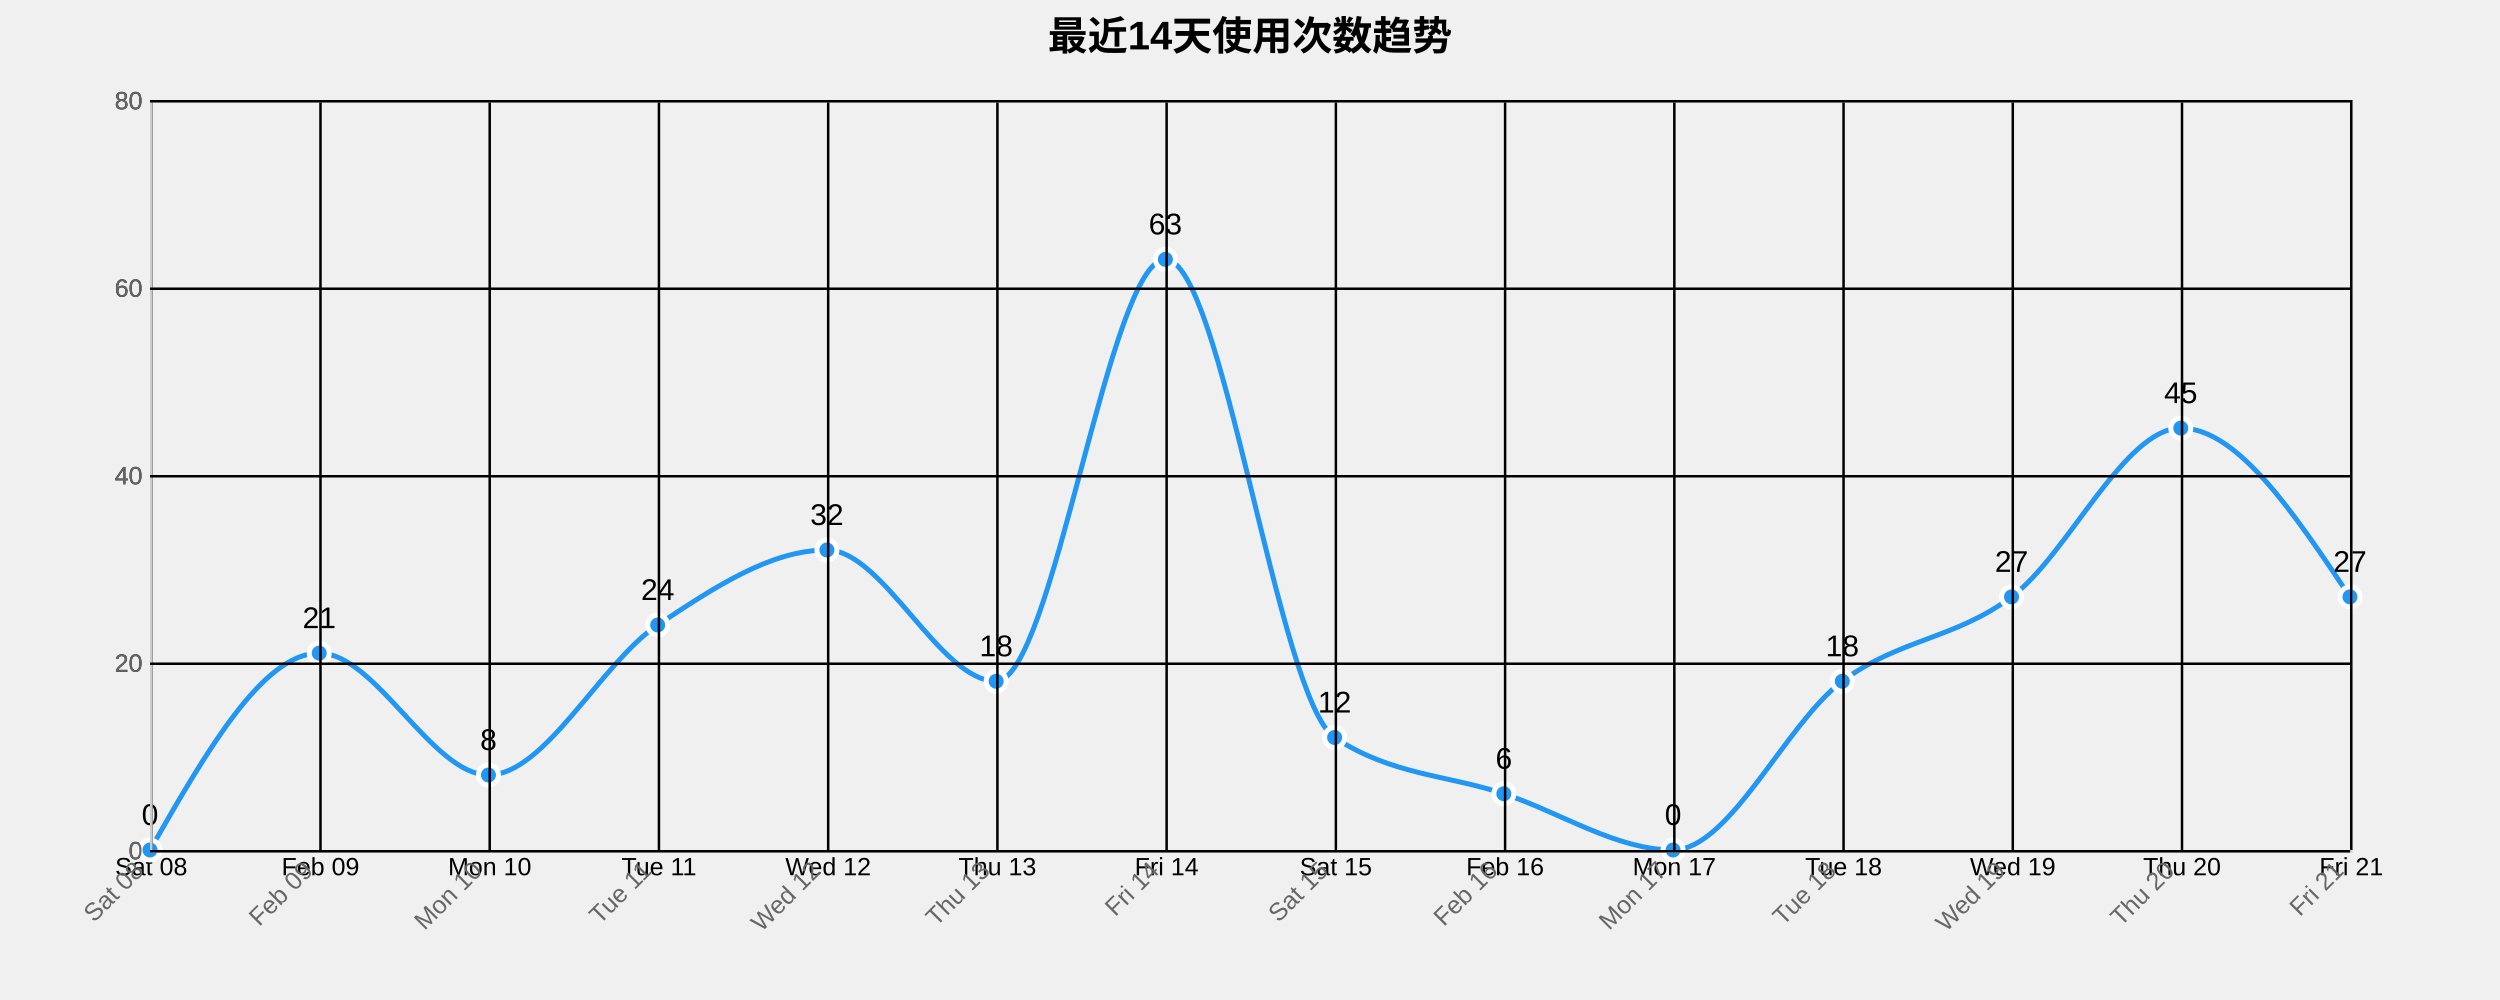
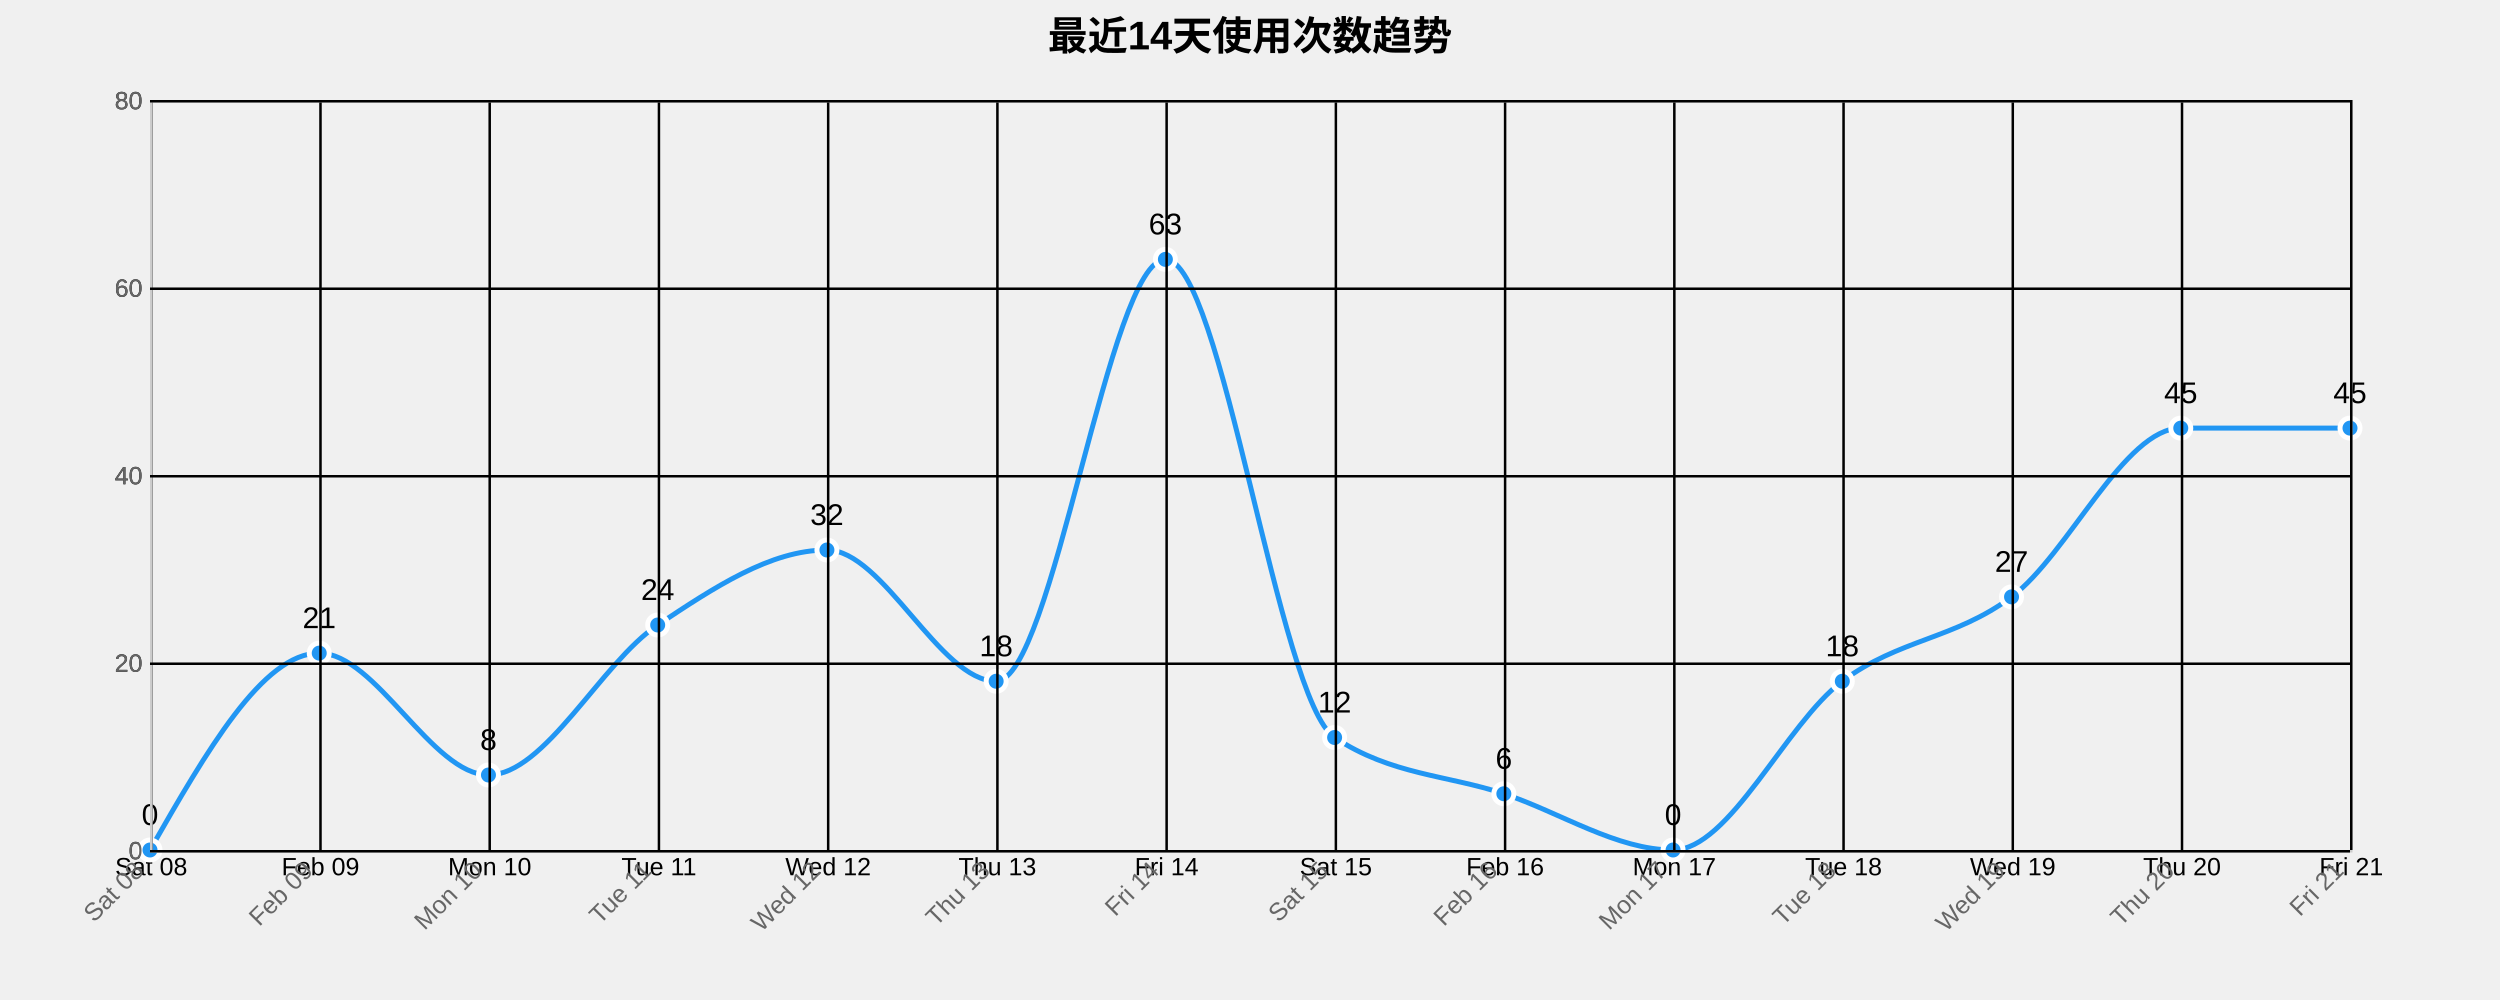
<svg xmlns="http://www.w3.org/2000/svg" width="1000" height="400">
  <g transform="translate(60,40)">
    <text x="440" y="-20" text-anchor="middle" style="font-size: 16px; font-weight: bold;">最近14天使用次数趋势</text>
    <g class="grid" transform="translate(0,300)" fill="none" font-size="10" font-family="sans-serif" text-anchor="middle">
      <path class="domain" stroke="currentColor" d="M0.5,-300V0.5H880.5V-300" />
      <g class="tick" opacity="1" transform="translate(0.5,0)">
        <line stroke="currentColor" y2="-300" />
        <text fill="currentColor" y="3" dy="0.71em">Sat 08</text>
      </g>
      <g class="tick" opacity="1" transform="translate(68.19231,0)">
        <line stroke="currentColor" y2="-300" />
        <text fill="currentColor" y="3" dy="0.71em">Feb 09</text>
      </g>
      <g class="tick" opacity="1" transform="translate(135.8846,0)">
        <line stroke="currentColor" y2="-300" />
        <text fill="currentColor" y="3" dy="0.71em">Mon 10</text>
      </g>
      <g class="tick" opacity="1" transform="translate(203.5769,0)">
        <line stroke="currentColor" y2="-300" />
        <text fill="currentColor" y="3" dy="0.71em">Tue 11</text>
      </g>
      <g class="tick" opacity="1" transform="translate(271.2692,0)">
        <line stroke="currentColor" y2="-300" />
        <text fill="currentColor" y="3" dy="0.71em">Wed 12</text>
      </g>
      <g class="tick" opacity="1" transform="translate(338.9615,0)">
        <line stroke="currentColor" y2="-300" />
        <text fill="currentColor" y="3" dy="0.71em">Thu 13</text>
      </g>
      <g class="tick" opacity="1" transform="translate(406.6538,0)">
        <line stroke="currentColor" y2="-300" />
        <text fill="currentColor" y="3" dy="0.71em">Fri 14</text>
      </g>
      <g class="tick" opacity="1" transform="translate(474.3462,0)">
        <line stroke="currentColor" y2="-300" />
        <text fill="currentColor" y="3" dy="0.71em">Sat 15</text>
      </g>
      <g class="tick" opacity="1" transform="translate(542.0385,0)">
        <line stroke="currentColor" y2="-300" />
        <text fill="currentColor" y="3" dy="0.71em">Feb 16</text>
      </g>
      <g class="tick" opacity="1" transform="translate(609.7308,0)">
        <line stroke="currentColor" y2="-300" />
        <text fill="currentColor" y="3" dy="0.71em">Mon 17</text>
      </g>
      <g class="tick" opacity="1" transform="translate(677.4231,0)">
        <line stroke="currentColor" y2="-300" />
        <text fill="currentColor" y="3" dy="0.71em">Tue 18</text>
      </g>
      <g class="tick" opacity="1" transform="translate(745.1154,0)">
        <line stroke="currentColor" y2="-300" />
        <text fill="currentColor" y="3" dy="0.71em">Wed 19</text>
      </g>
      <g class="tick" opacity="1" transform="translate(812.8077,0)">
        <line stroke="currentColor" y2="-300" />
        <text fill="currentColor" y="3" dy="0.71em">Thu 20</text>
      </g>
      <g class="tick" opacity="1" transform="translate(880.5,0)">
        <line stroke="currentColor" y2="-300" />
        <text fill="currentColor" y="3" dy="0.71em">Fri 21</text>
      </g>
    </g>
    <g class="grid" fill="none" font-size="10" font-family="sans-serif" text-anchor="end">
      <path class="domain" stroke="currentColor" d="M880,300.5H0.5V0.5H880" />
      <g class="tick" opacity="1" transform="translate(0,300.5)">
        <line stroke="currentColor" x2="880" />
        <text fill="currentColor" x="-3" dy="0.32em">0</text>
      </g>
      <g class="tick" opacity="1" transform="translate(0,225.5)">
        <line stroke="currentColor" x2="880" />
        <text fill="currentColor" x="-3" dy="0.32em">20</text>
      </g>
      <g class="tick" opacity="1" transform="translate(0,150.5)">
        <line stroke="currentColor" x2="880" />
        <text fill="currentColor" x="-3" dy="0.32em">40</text>
      </g>
      <g class="tick" opacity="1" transform="translate(0,75.5)">
        <line stroke="currentColor" x2="880" />
        <text fill="currentColor" x="-3" dy="0.32em">60</text>
      </g>
      <g class="tick" opacity="1" transform="translate(0,0.5)">
        <line stroke="currentColor" x2="880" />
        <text fill="currentColor" x="-3" dy="0.32em">80</text>
      </g>
    </g>
-     <path class="area" d="M0,300C22.564,260.625,45.128,221.25,67.692,221.25C90.256,221.25,112.821,270,135.385,270C157.949,270,180.513,225,203.077,210C225.641,195,248.205,180,270.769,180C293.333,180,315.897,232.5,338.462,232.5C361.026,232.5,383.59,63.75,406.154,63.75C428.718,63.75,451.282,240,473.846,255C496.41,270,518.974,270,541.538,277.5C564.103,285,586.667,300,609.231,300C631.795,300,654.359,249.375,676.923,232.5C699.487,215.625,722.051,215.625,744.615,198.75C767.179,181.875,789.744,131.25,812.308,131.25C834.872,131.25,857.436,165,880,198.75L880,300C857.436,300,834.872,300,812.308,300C789.744,300,767.179,300,744.615,300C722.051,300,699.487,300,676.923,300C654.359,300,631.795,300,609.231,300C586.667,300,564.103,300,541.538,300C518.974,300,496.41,300,473.846,300C451.282,300,428.718,300,406.154,300C383.59,300,361.026,300,338.462,300C315.897,300,293.333,300,270.769,300C248.205,300,225.641,300,203.077,300C180.513,300,157.949,300,135.385,300C112.821,300,90.256,300,67.692,300C45.128,300,22.564,300,0,300Z" style="fill: url(#area-gradient); opacity: 0.3;" />
-     <path class="line" d="M0,300C22.564,260.625,45.128,221.25,67.692,221.25C90.256,221.25,112.821,270,135.385,270C157.949,270,180.513,225,203.077,210C225.641,195,248.205,180,270.769,180C293.333,180,315.897,232.5,338.462,232.5C361.026,232.5,383.59,63.75,406.154,63.75C428.718,63.75,451.282,240,473.846,255C496.41,270,518.974,270,541.538,277.5C564.103,285,586.667,300,609.231,300C631.795,300,654.359,249.375,676.923,232.5C699.487,215.625,722.051,215.625,744.615,198.75C767.179,181.875,789.744,131.25,812.308,131.25C834.872,131.25,857.436,165,880,198.75" style="fill: none; stroke: #2196F3; stroke-width: 2px;" />
+     <path class="area" d="M0,300C22.564,260.625,45.128,221.25,67.692,221.25C90.256,221.25,112.821,270,135.385,270C157.949,270,180.513,225,203.077,210C225.641,195,248.205,180,270.769,180C293.333,180,315.897,232.5,338.462,232.5C361.026,232.5,383.59,63.75,406.154,63.75C428.718,63.75,451.282,240,473.846,255C496.41,270,518.974,270,541.538,277.5C564.103,285,586.667,300,609.231,300C631.795,300,654.359,249.375,676.923,232.5C699.487,215.625,722.051,215.625,744.615,198.75C767.179,181.875,789.744,131.25,812.308,131.25C834.872,131.25,857.436,131.25,880,131.25L880,300C857.436,300,834.872,300,812.308,300C789.744,300,767.179,300,744.615,300C722.051,300,699.487,300,676.923,300C654.359,300,631.795,300,609.231,300C586.667,300,564.103,300,541.538,300C518.974,300,496.41,300,473.846,300C451.282,300,428.718,300,406.154,300C383.59,300,361.026,300,338.462,300C315.897,300,293.333,300,270.769,300C248.205,300,225.641,300,203.077,300C180.513,300,157.949,300,135.385,300C112.821,300,90.256,300,67.692,300C45.128,300,22.564,300,0,300Z" style="fill: url(#area-gradient); opacity: 0.3;" />
+     <path class="line" d="M0,300C22.564,260.625,45.128,221.25,67.692,221.25C90.256,221.25,112.821,270,135.385,270C157.949,270,180.513,225,203.077,210C225.641,195,248.205,180,270.769,180C293.333,180,315.897,232.5,338.462,232.5C361.026,232.5,383.59,63.75,406.154,63.75C428.718,63.75,451.282,240,473.846,255C496.41,270,518.974,270,541.538,277.5C564.103,285,586.667,300,609.231,300C631.795,300,654.359,249.375,676.923,232.5C699.487,215.625,722.051,215.625,744.615,198.75C767.179,181.875,789.744,131.25,812.308,131.25C834.872,131.25,857.436,131.25,880,131.25" style="fill: none; stroke: #2196F3; stroke-width: 2px;" />
    <circle class="dot" cx="0" cy="300" r="4" style="fill: #2196F3; stroke: #fff; stroke-width: 2px;" />
    <circle class="dot" cx="67.692" cy="221.25" r="4" style="fill: #2196F3; stroke: #fff; stroke-width: 2px;" />
    <circle class="dot" cx="135.385" cy="270" r="4" style="fill: #2196F3; stroke: #fff; stroke-width: 2px;" />
    <circle class="dot" cx="203.077" cy="210" r="4" style="fill: #2196F3; stroke: #fff; stroke-width: 2px;" />
    <circle class="dot" cx="270.769" cy="180" r="4" style="fill: #2196F3; stroke: #fff; stroke-width: 2px;" />
    <circle class="dot" cx="338.462" cy="232.5" r="4" style="fill: #2196F3; stroke: #fff; stroke-width: 2px;" />
    <circle class="dot" cx="406.154" cy="63.75" r="4" style="fill: #2196F3; stroke: #fff; stroke-width: 2px;" />
    <circle class="dot" cx="473.846" cy="255" r="4" style="fill: #2196F3; stroke: #fff; stroke-width: 2px;" />
    <circle class="dot" cx="541.538" cy="277.5" r="4" style="fill: #2196F3; stroke: #fff; stroke-width: 2px;" />
    <circle class="dot" cx="609.231" cy="300" r="4" style="fill: #2196F3; stroke: #fff; stroke-width: 2px;" />
    <circle class="dot" cx="676.923" cy="232.5" r="4" style="fill: #2196F3; stroke: #fff; stroke-width: 2px;" />
    <circle class="dot" cx="744.615" cy="198.75" r="4" style="fill: #2196F3; stroke: #fff; stroke-width: 2px;" />
    <circle class="dot" cx="812.308" cy="131.25" r="4" style="fill: #2196F3; stroke: #fff; stroke-width: 2px;" />
-     <circle class="dot" cx="880" cy="198.75" r="4" style="fill: #2196F3; stroke: #fff; stroke-width: 2px;" />
+     <circle class="dot" cx="880" cy="131.25" r="4" style="fill: #2196F3; stroke: #fff; stroke-width: 2px;" />
    <text class="label" x="0" y="290" text-anchor="middle" style="font-size: 12px;">0</text>
    <text class="label" x="67.692" y="211.25" text-anchor="middle" style="font-size: 12px;">21</text>
    <text class="label" x="135.385" y="260" text-anchor="middle" style="font-size: 12px;">8</text>
    <text class="label" x="203.077" y="200" text-anchor="middle" style="font-size: 12px;">24</text>
    <text class="label" x="270.769" y="170" text-anchor="middle" style="font-size: 12px;">32</text>
    <text class="label" x="338.462" y="222.5" text-anchor="middle" style="font-size: 12px;">18</text>
    <text class="label" x="406.154" y="53.75" text-anchor="middle" style="font-size: 12px;">63</text>
    <text class="label" x="473.846" y="245" text-anchor="middle" style="font-size: 12px;">12</text>
    <text class="label" x="541.538" y="267.5" text-anchor="middle" style="font-size: 12px;">6</text>
    <text class="label" x="609.231" y="290" text-anchor="middle" style="font-size: 12px;">0</text>
    <text class="label" x="676.923" y="222.5" text-anchor="middle" style="font-size: 12px;">18</text>
    <text class="label" x="744.615" y="188.75" text-anchor="middle" style="font-size: 12px;">27</text>
    <text class="label" x="812.308" y="121.25" text-anchor="middle" style="font-size: 12px;">45</text>
-     <text class="label" x="880" y="188.75" text-anchor="middle" style="font-size: 12px;">27</text>
+     <text class="label" x="880" y="121.25" text-anchor="middle" style="font-size: 12px;">45</text>
    <g class="x-axis" transform="translate(0,300)" fill="none" font-size="10" font-family="sans-serif" text-anchor="middle">
      <path class="domain" stroke="currentColor" d="M0.5,-300V0.5H880.5V-300" />
      <g class="tick" opacity="1" transform="translate(0.5,0)">
        <line stroke="currentColor" y2="-300" />
        <text fill="currentColor" y="3" dy=".15em" style="text-anchor: end;" dx="-.8em" transform="rotate(-45)">Sat 08</text>
      </g>
      <g class="tick" opacity="1" transform="translate(68.19231,0)">
        <line stroke="currentColor" y2="-300" />
        <text fill="currentColor" y="3" dy=".15em" style="text-anchor: end;" dx="-.8em" transform="rotate(-45)">Feb 09</text>
      </g>
      <g class="tick" opacity="1" transform="translate(135.8846,0)">
        <line stroke="currentColor" y2="-300" />
        <text fill="currentColor" y="3" dy=".15em" style="text-anchor: end;" dx="-.8em" transform="rotate(-45)">Mon 10</text>
      </g>
      <g class="tick" opacity="1" transform="translate(203.5769,0)">
        <line stroke="currentColor" y2="-300" />
        <text fill="currentColor" y="3" dy=".15em" style="text-anchor: end;" dx="-.8em" transform="rotate(-45)">Tue 11</text>
      </g>
      <g class="tick" opacity="1" transform="translate(271.2692,0)">
        <line stroke="currentColor" y2="-300" />
        <text fill="currentColor" y="3" dy=".15em" style="text-anchor: end;" dx="-.8em" transform="rotate(-45)">Wed 12</text>
      </g>
      <g class="tick" opacity="1" transform="translate(338.9615,0)">
        <line stroke="currentColor" y2="-300" />
        <text fill="currentColor" y="3" dy=".15em" style="text-anchor: end;" dx="-.8em" transform="rotate(-45)">Thu 13</text>
      </g>
      <g class="tick" opacity="1" transform="translate(406.6538,0)">
        <line stroke="currentColor" y2="-300" />
        <text fill="currentColor" y="3" dy=".15em" style="text-anchor: end;" dx="-.8em" transform="rotate(-45)">Fri 14</text>
      </g>
      <g class="tick" opacity="1" transform="translate(474.3462,0)">
        <line stroke="currentColor" y2="-300" />
        <text fill="currentColor" y="3" dy=".15em" style="text-anchor: end;" dx="-.8em" transform="rotate(-45)">Sat 15</text>
      </g>
      <g class="tick" opacity="1" transform="translate(542.0385,0)">
        <line stroke="currentColor" y2="-300" />
        <text fill="currentColor" y="3" dy=".15em" style="text-anchor: end;" dx="-.8em" transform="rotate(-45)">Feb 16</text>
      </g>
      <g class="tick" opacity="1" transform="translate(609.7308,0)">
        <line stroke="currentColor" y2="-300" />
        <text fill="currentColor" y="3" dy=".15em" style="text-anchor: end;" dx="-.8em" transform="rotate(-45)">Mon 17</text>
      </g>
      <g class="tick" opacity="1" transform="translate(677.4231,0)">
        <line stroke="currentColor" y2="-300" />
        <text fill="currentColor" y="3" dy=".15em" style="text-anchor: end;" dx="-.8em" transform="rotate(-45)">Tue 18</text>
      </g>
      <g class="tick" opacity="1" transform="translate(745.1154,0)">
        <line stroke="currentColor" y2="-300" />
        <text fill="currentColor" y="3" dy=".15em" style="text-anchor: end;" dx="-.8em" transform="rotate(-45)">Wed 19</text>
      </g>
      <g class="tick" opacity="1" transform="translate(812.8077,0)">
        <line stroke="currentColor" y2="-300" />
        <text fill="currentColor" y="3" dy=".15em" style="text-anchor: end;" dx="-.8em" transform="rotate(-45)">Thu 20</text>
      </g>
      <g class="tick" opacity="1" transform="translate(880.5,0)">
        <line stroke="currentColor" y2="-300" />
        <text fill="currentColor" y="3" dy=".15em" style="text-anchor: end;" dx="-.8em" transform="rotate(-45)">Fri 21</text>
      </g>
    </g>
    <g class="y-axis" fill="none" font-size="10" font-family="sans-serif" text-anchor="end">
      <path class="domain" stroke="currentColor" d="M880,300.5H0.5V0.5H880" />
      <g class="tick" opacity="1" transform="translate(0,300.5)">
        <line stroke="currentColor" x2="880" />
        <text fill="currentColor" x="-3" dy="0.32em">0</text>
      </g>
      <g class="tick" opacity="1" transform="translate(0,225.5)">
        <line stroke="currentColor" x2="880" />
        <text fill="currentColor" x="-3" dy="0.32em">20</text>
      </g>
      <g class="tick" opacity="1" transform="translate(0,150.5)">
        <line stroke="currentColor" x2="880" />
        <text fill="currentColor" x="-3" dy="0.32em">40</text>
      </g>
      <g class="tick" opacity="1" transform="translate(0,75.5)">
        <line stroke="currentColor" x2="880" />
        <text fill="currentColor" x="-3" dy="0.32em">60</text>
      </g>
      <g class="tick" opacity="1" transform="translate(0,0.5)">
        <line stroke="currentColor" x2="880" />
        <text fill="currentColor" x="-3" dy="0.32em">80</text>
      </g>
    </g>
    <style>
    .grid line {
      stroke: #e0e0e0;
      stroke-opacity: 0.7;
      shape-rendering: crispEdges;
    }
    .grid path {
      stroke-width: 0;
    }
    .dot:hover {
      r: 6;
    }
    text {
      font-family: Arial, sans-serif;
    }
    .x-axis path, .y-axis path {
      stroke: #ccc;
    }
    .x-axis text, .y-axis text {
      fill: #666;
    }
  </style>
  </g>
</svg>
